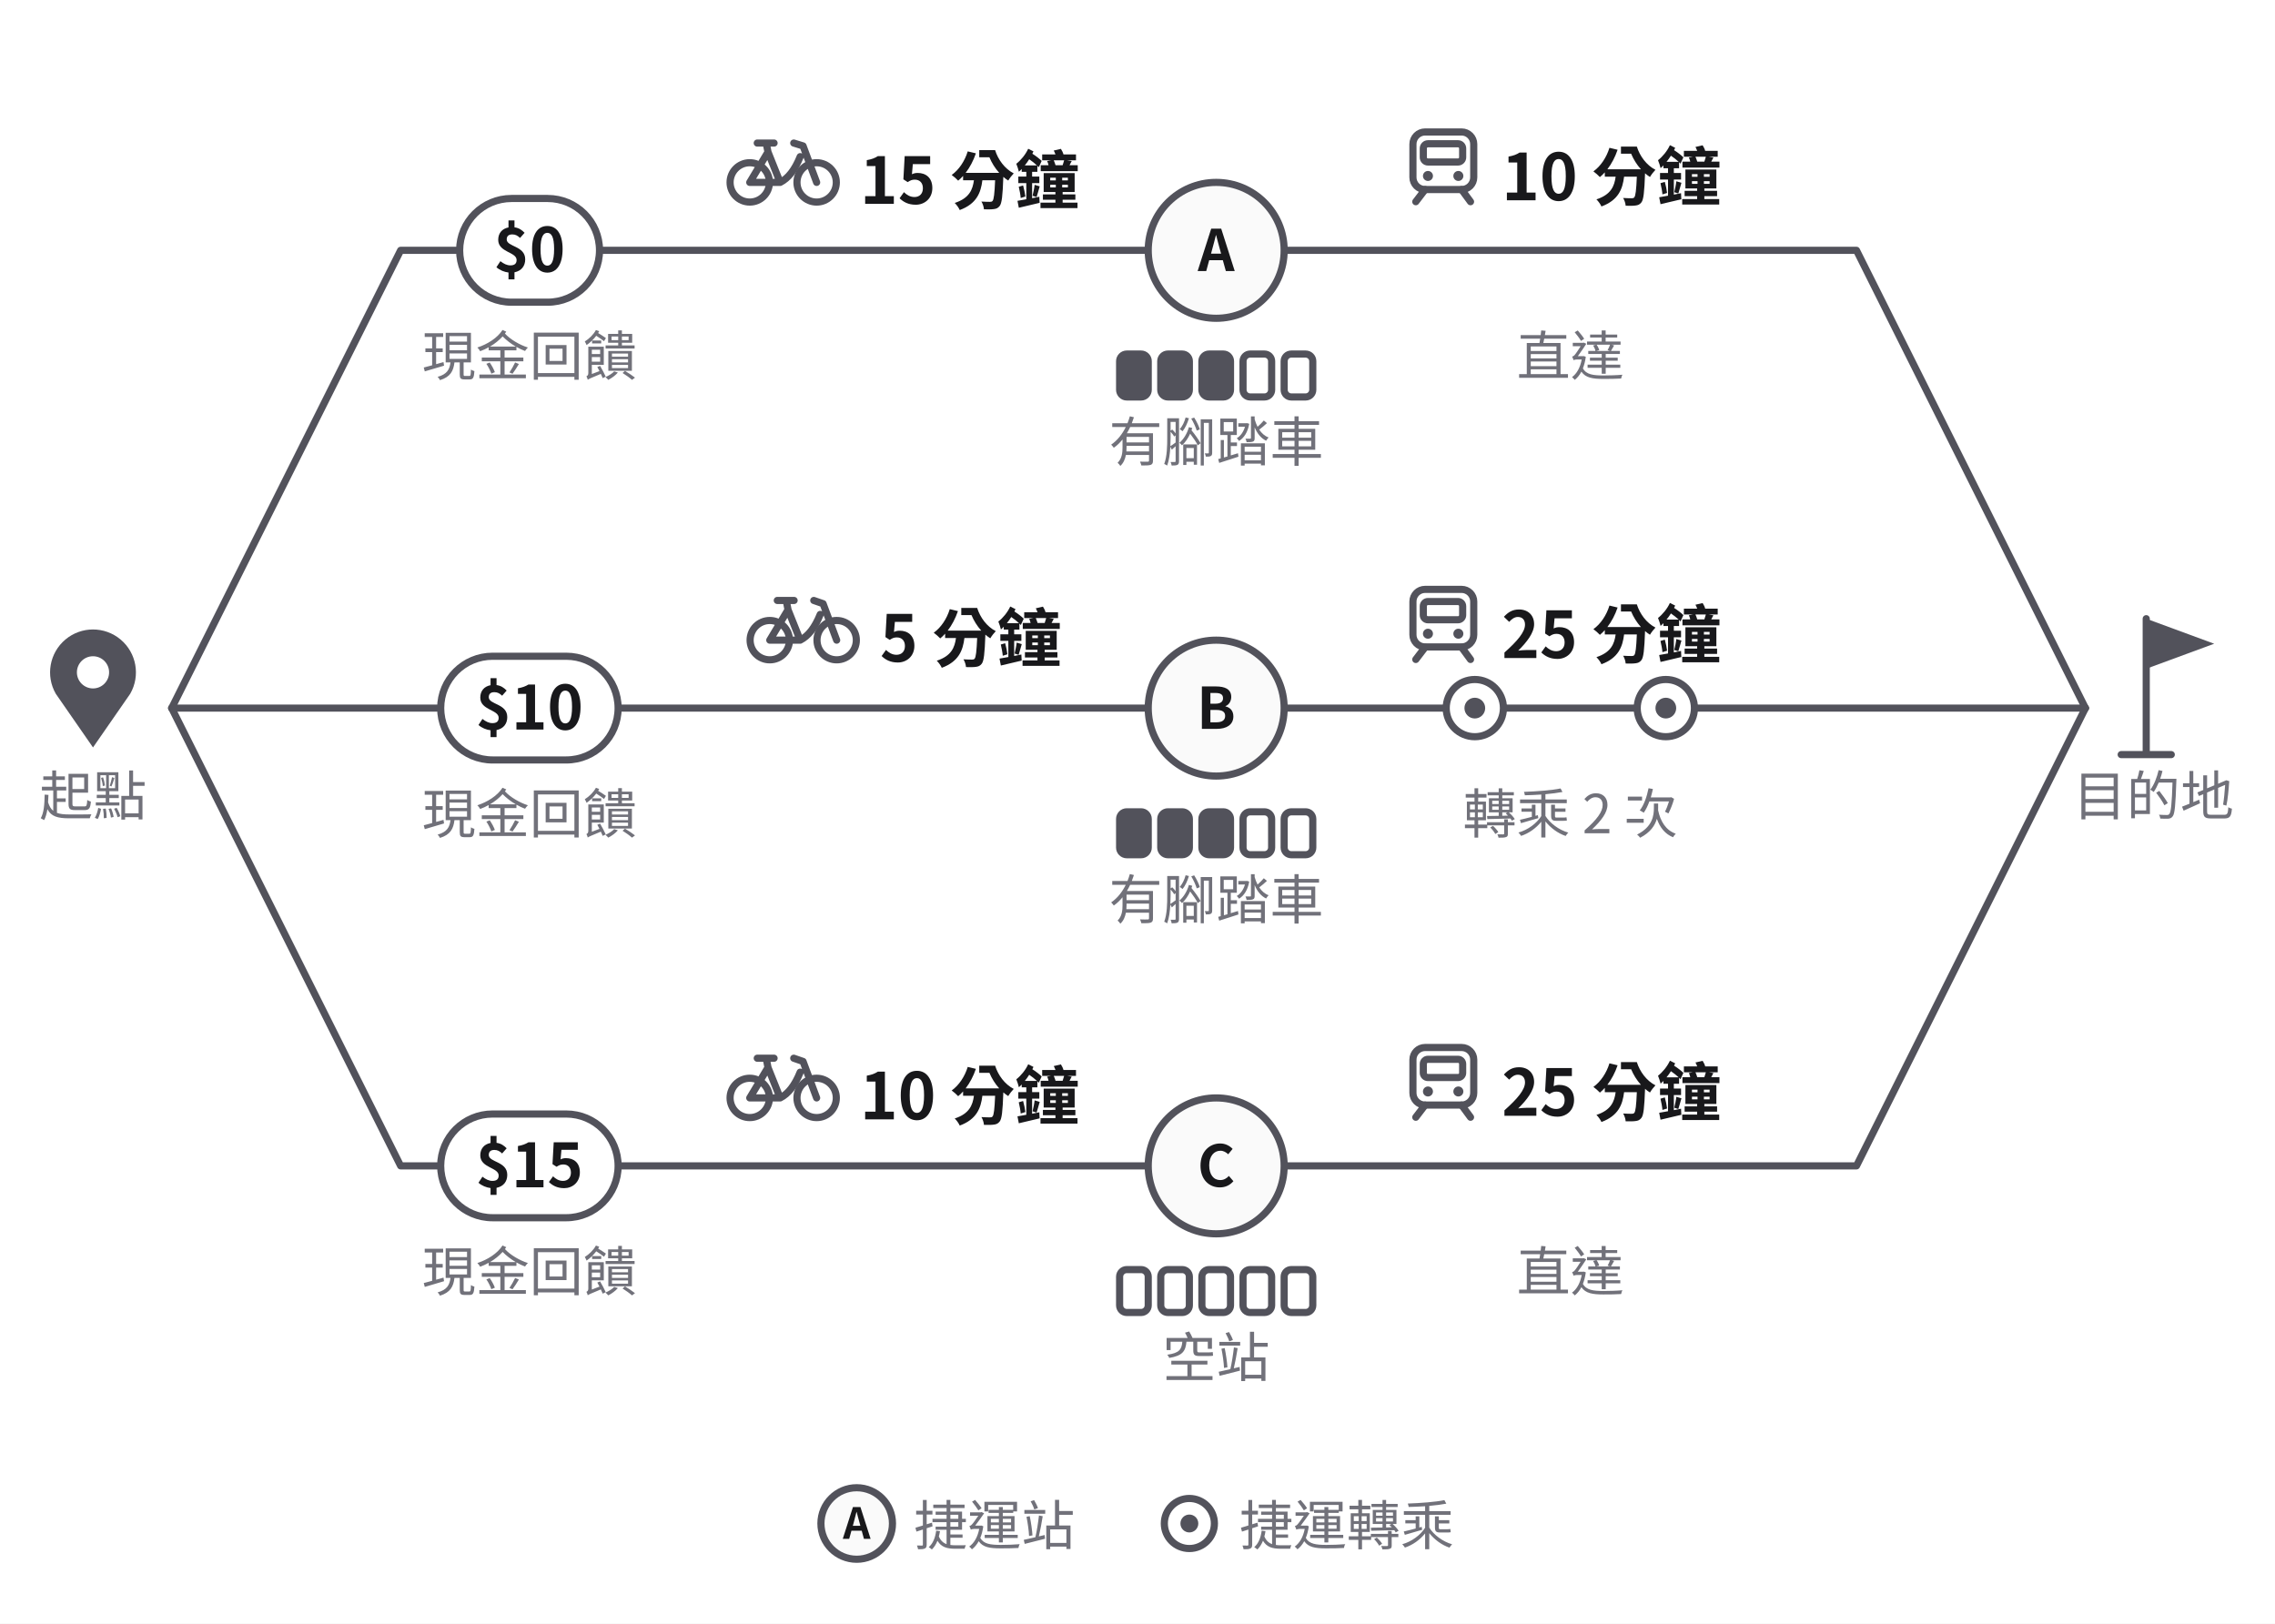
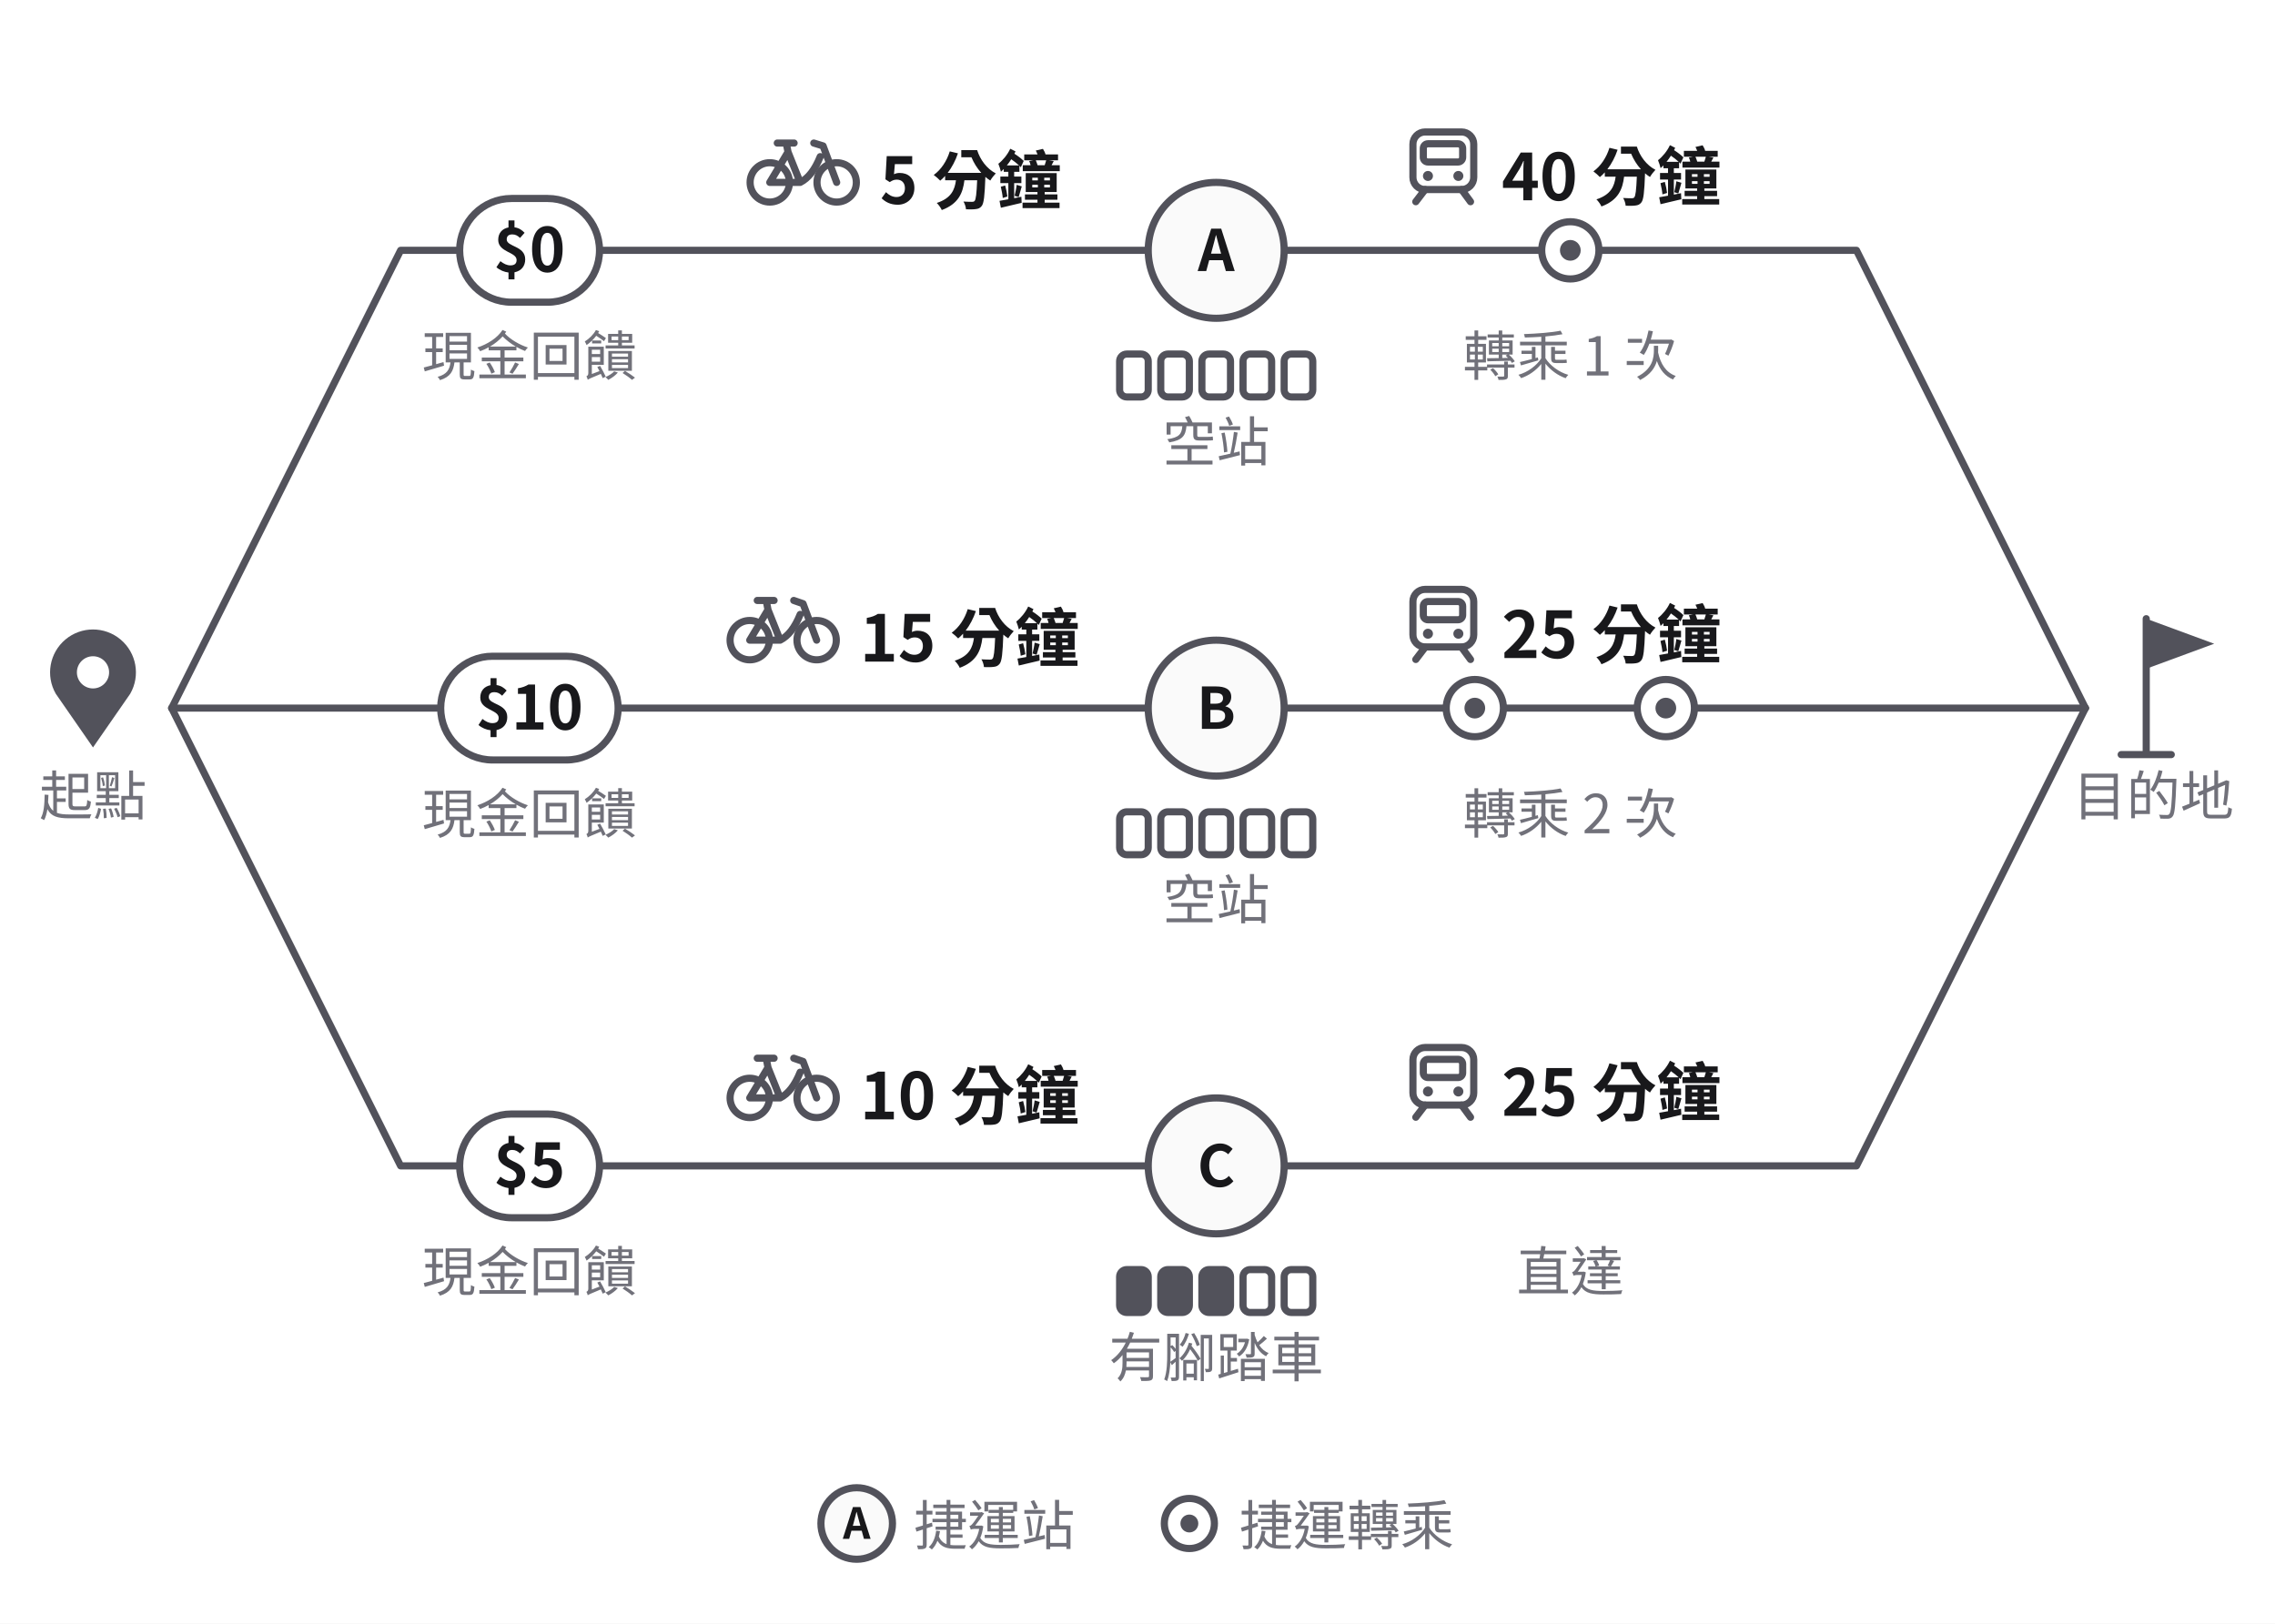
<svg xmlns="http://www.w3.org/2000/svg" viewBox="0 0 636 454" width="636" height="454" style="display:block;width:100%;max-width:480px;height:auto;margin:0 auto" role="img" aria-label="三條路線：騎腳踏車到捷運站，再搭捷運前往目的地">
  <style>.rs-bg{fill:#ffffff}.rs-tx{fill:#18181b}.rs-mu{fill:#71717a}.rs-ln{fill:none;stroke:#52525b}.rs-ink{fill:#52525b}.rs-paper{fill:#ffffff}.rs-box{fill:#ffffff;stroke:#52525b}.rs-band{fill:#fafafa;stroke:#52525b}.rs-slot{stroke:#52525b}</style>
  <rect width="636" height="454" class="rs-bg" />
  <g font-family="system-ui,-apple-system,'Segoe UI','Noto Sans TC','Noto Sans CJK TC','PingFang TC','Microsoft JhengHei',sans-serif">
    <g class="rs-ln" stroke-width="2" stroke-linejoin="round" stroke-linecap="round">
      <path d="M48.0,198.0 L112.0,70.0 L321.0,70.0" />
      <path d="M359.0,70.0 L519.0,70.0 L583.0,198.0" />
      <path d="M48.0,198.0 L112.0,198.0 L321.0,198.0" />
      <path d="M359.0,198.0 L519.0,198.0 L583.0,198.0" />
      <path d="M48.0,198.0 L112.0,326.0 L321.0,326.0" />
      <path d="M359.0,326.0 L519.0,326.0 L583.0,198.0" />
    </g>
    <rect x="128.5" y="55.5" width="39.1" height="29.0" rx="14.5" class="rs-box" stroke-width="2" />
    <text x="148.0" y="76.0" font-size="17" font-weight="600" class="rs-tx" text-anchor="middle">$0</text>
    <text x="148.0" y="105.0" font-size="15" font-weight="500" class="rs-mu" text-anchor="middle">現金回饋</text>
    <g class="rs-ln" stroke-width="2" stroke-linecap="round" stroke-linejoin="round">
-       <circle cx="209.6" cy="51.0" r="5.5" />
-       <circle cx="228.3" cy="51.0" r="5.5" />
-       <path d="M209.6,51.0 L218.1,51.0 L214.7,42.5 Z M218.1,51.0 Q221.5,49.3 223.7,43.8 M224.5,40.8 L228.3,51.0 M214.7,42.5 L214.2,40.0 M211.7,40.0 L216.4,40.0 M224.5,40.8 L221.9,40.0" />
+       <circle cx="215.2" cy="51.0" r="5.5" />
+       <circle cx="233.9" cy="51.0" r="5.5" />
+       <path d="M215.2,51.0 L223.7,51.0 L220.3,42.5 Z M223.7,51.0 Q227.1,49.3 229.3,43.8 M230.1,40.8 L233.9,51.0 M220.3,42.5 L219.8,40.0 M217.3,40.0 L222.0,40.0 M230.1,40.8 L227.5,40.0" />
    </g>
-     <text x="240.4" y="57.0" font-size="18" font-weight="600" class="rs-tx" text-anchor="start">15 分鐘</text>
+     <text x="246.0" y="57.0" font-size="18" font-weight="600" class="rs-tx" text-anchor="start">5 分鐘</text>
    <g class="rs-ln" stroke-width="2" stroke-linecap="round" stroke-linejoin="round">
      <rect x="395.0" y="36.9" width="17.0" height="16.1" rx="3.4" />
      <rect x="397.9" y="40.2" width="11.0" height="5.1" rx="1.3" />
      <path d="M398.4,53.0 L395.8,56.4 M408.6,53.0 L411.1,56.4" />
    </g>
    <circle cx="399.2" cy="49.2" r="1.4" class="rs-ink" />
    <circle cx="407.7" cy="49.2" r="1.4" class="rs-ink" />
-     <text x="419.8" y="56.0" font-size="18" font-weight="600" class="rs-tx" text-anchor="start">10 分鐘</text>
-     <text x="439.0" y="105.0" font-size="15" font-weight="500" class="rs-mu" text-anchor="middle">直達</text>
+     <text x="419.8" y="56.0" font-size="18" font-weight="600" class="rs-tx" text-anchor="start">40 分鐘</text>
+     <circle cx="439.0" cy="70.0" r="8.0" class="rs-box" stroke-width="2" />
+     <circle cx="439.0" cy="70.0" r="2.9" class="rs-ink" />
+     <text x="439.0" y="105.0" font-size="15" font-weight="500" class="rs-mu" text-anchor="middle">轉乘 1 次</text>
    <circle cx="340.0" cy="70.0" r="19.0" class="rs-band" stroke-width="2" />
    <text x="340.0" y="75.8" font-size="16" font-weight="700" class="rs-tx" text-anchor="middle">A</text>
-     <rect x="313.0" y="99.0" width="8.0" height="12.0" rx="2" class="rs-slot rs-ink" stroke-width="2" />
-     <rect x="324.5" y="99.0" width="8.0" height="12.0" rx="2" class="rs-slot rs-ink" stroke-width="2" />
-     <rect x="336.0" y="99.0" width="8.0" height="12.0" rx="2" class="rs-slot rs-ink" stroke-width="2" />
+     <rect x="313.0" y="99.0" width="8.0" height="12.0" rx="2" class="rs-slot rs-paper" stroke-width="2" />
+     <rect x="324.5" y="99.0" width="8.0" height="12.0" rx="2" class="rs-slot rs-paper" stroke-width="2" />
+     <rect x="336.0" y="99.0" width="8.0" height="12.0" rx="2" class="rs-slot rs-paper" stroke-width="2" />
    <rect x="347.5" y="99.0" width="8.0" height="12.0" rx="2" class="rs-slot rs-paper" stroke-width="2" />
    <rect x="359.0" y="99.0" width="8.0" height="12.0" rx="2" class="rs-slot rs-paper" stroke-width="2" />
-     <text x="340.0" y="129.0" font-size="15" font-weight="500" class="rs-mu" text-anchor="middle">有腳踏車</text>
+     <text x="340.0" y="129.0" font-size="15" font-weight="500" class="rs-mu" text-anchor="middle">空站</text>
    <rect x="123.2" y="183.5" width="49.6" height="29.0" rx="14.5" class="rs-box" stroke-width="2" />
    <text x="148.0" y="204.0" font-size="17" font-weight="600" class="rs-tx" text-anchor="middle">$10</text>
    <text x="148.0" y="233.0" font-size="15" font-weight="500" class="rs-mu" text-anchor="middle">現金回饋</text>
    <g class="rs-ln" stroke-width="2" stroke-linecap="round" stroke-linejoin="round">
-       <circle cx="215.2" cy="179.0" r="5.5" />
-       <circle cx="233.9" cy="179.0" r="5.5" />
-       <path d="M215.2,179.0 L223.7,179.0 L220.3,170.5 Z M223.7,179.0 Q227.1,177.3 229.3,171.8 M230.1,168.8 L233.9,179.0 M220.3,170.5 L219.8,167.9 M217.3,167.9 L222.0,167.9 M230.1,168.8 L227.5,167.9" />
+       <circle cx="209.6" cy="179.0" r="5.5" />
+       <circle cx="228.3" cy="179.0" r="5.5" />
+       <path d="M209.6,179.0 L218.1,179.0 L214.7,170.5 Z M218.1,179.0 Q221.5,177.3 223.7,171.8 M224.5,168.8 L228.3,179.0 M214.7,170.5 L214.2,167.9 M211.7,167.9 L216.4,167.9 M224.5,168.8 L221.9,167.9" />
    </g>
-     <text x="246.0" y="185.0" font-size="18" font-weight="600" class="rs-tx" text-anchor="start">5 分鐘</text>
+     <text x="240.4" y="185.0" font-size="18" font-weight="600" class="rs-tx" text-anchor="start">15 分鐘</text>
    <g class="rs-ln" stroke-width="2" stroke-linecap="round" stroke-linejoin="round">
      <rect x="395.0" y="164.8" width="17.0" height="16.1" rx="3.4" />
      <rect x="397.9" y="168.2" width="11.0" height="5.1" rx="1.3" />
      <path d="M398.4,181.0 L395.8,184.4 M408.6,181.0 L411.1,184.4" />
    </g>
    <circle cx="399.2" cy="177.2" r="1.4" class="rs-ink" />
    <circle cx="407.7" cy="177.2" r="1.4" class="rs-ink" />
    <text x="419.8" y="184.0" font-size="18" font-weight="600" class="rs-tx" text-anchor="start">25 分鐘</text>
    <circle cx="412.3" cy="198.0" r="8.0" class="rs-box" stroke-width="2" />
    <circle cx="412.3" cy="198.0" r="2.9" class="rs-ink" />
    <circle cx="465.7" cy="198.0" r="8.0" class="rs-box" stroke-width="2" />
    <circle cx="465.7" cy="198.0" r="2.9" class="rs-ink" />
    <text x="439.0" y="233.0" font-size="15" font-weight="500" class="rs-mu" text-anchor="middle">轉乘 2 次</text>
    <circle cx="340.0" cy="198.0" r="19.0" class="rs-band" stroke-width="2" />
    <text x="340.0" y="203.8" font-size="16" font-weight="700" class="rs-tx" text-anchor="middle">B</text>
-     <rect x="313.0" y="227.0" width="8.0" height="12.0" rx="2" class="rs-slot rs-ink" stroke-width="2" />
-     <rect x="324.5" y="227.0" width="8.0" height="12.0" rx="2" class="rs-slot rs-ink" stroke-width="2" />
-     <rect x="336.0" y="227.0" width="8.0" height="12.0" rx="2" class="rs-slot rs-ink" stroke-width="2" />
+     <rect x="313.0" y="227.0" width="8.0" height="12.0" rx="2" class="rs-slot rs-paper" stroke-width="2" />
+     <rect x="324.5" y="227.0" width="8.0" height="12.0" rx="2" class="rs-slot rs-paper" stroke-width="2" />
+     <rect x="336.0" y="227.0" width="8.0" height="12.0" rx="2" class="rs-slot rs-paper" stroke-width="2" />
    <rect x="347.5" y="227.0" width="8.0" height="12.0" rx="2" class="rs-slot rs-paper" stroke-width="2" />
    <rect x="359.0" y="227.0" width="8.0" height="12.0" rx="2" class="rs-slot rs-paper" stroke-width="2" />
-     <text x="340.0" y="257.0" font-size="15" font-weight="500" class="rs-mu" text-anchor="middle">有腳踏車</text>
-     <rect x="123.2" y="311.5" width="49.6" height="29.0" rx="14.5" class="rs-box" stroke-width="2" />
-     <text x="148.0" y="332.0" font-size="17" font-weight="600" class="rs-tx" text-anchor="middle">$15</text>
+     <text x="340.0" y="257.0" font-size="15" font-weight="500" class="rs-mu" text-anchor="middle">空站</text>
+     <rect x="128.5" y="311.5" width="39.1" height="29.0" rx="14.5" class="rs-box" stroke-width="2" />
+     <text x="148.0" y="332.0" font-size="17" font-weight="600" class="rs-tx" text-anchor="middle">$5</text>
    <text x="148.0" y="361.0" font-size="15" font-weight="500" class="rs-mu" text-anchor="middle">現金回饋</text>
    <g class="rs-ln" stroke-width="2" stroke-linecap="round" stroke-linejoin="round">
      <circle cx="209.6" cy="307.0" r="5.5" />
      <circle cx="228.3" cy="307.0" r="5.5" />
      <path d="M209.6,307.0 L218.1,307.0 L214.7,298.5 Z M218.1,307.0 Q221.5,305.3 223.7,299.8 M224.5,296.8 L228.3,307.0 M214.7,298.5 L214.2,295.9 M211.7,295.9 L216.4,295.9 M224.5,296.8 L221.9,295.9" />
    </g>
    <text x="240.4" y="313.0" font-size="18" font-weight="600" class="rs-tx" text-anchor="start">10 分鐘</text>
    <g class="rs-ln" stroke-width="2" stroke-linecap="round" stroke-linejoin="round">
      <rect x="395.0" y="292.9" width="17.0" height="16.1" rx="3.4" />
      <rect x="397.9" y="296.2" width="11.0" height="5.1" rx="1.3" />
      <path d="M398.4,309.0 L395.8,312.4 M408.6,309.0 L411.1,312.4" />
    </g>
    <circle cx="399.2" cy="305.2" r="1.4" class="rs-ink" />
    <circle cx="407.7" cy="305.2" r="1.4" class="rs-ink" />
    <text x="419.8" y="312.0" font-size="18" font-weight="600" class="rs-tx" text-anchor="start">25 分鐘</text>
    <text x="439.0" y="361.0" font-size="15" font-weight="500" class="rs-mu" text-anchor="middle">直達</text>
    <circle cx="340.0" cy="326.0" r="19.0" class="rs-band" stroke-width="2" />
    <text x="340.0" y="331.8" font-size="16" font-weight="700" class="rs-tx" text-anchor="middle">C</text>
-     <rect x="313.0" y="355.0" width="8.0" height="12.0" rx="2" class="rs-slot rs-paper" stroke-width="2" />
-     <rect x="324.5" y="355.0" width="8.0" height="12.0" rx="2" class="rs-slot rs-paper" stroke-width="2" />
-     <rect x="336.0" y="355.0" width="8.0" height="12.0" rx="2" class="rs-slot rs-paper" stroke-width="2" />
+     <rect x="313.0" y="355.0" width="8.0" height="12.0" rx="2" class="rs-slot rs-ink" stroke-width="2" />
+     <rect x="324.5" y="355.0" width="8.0" height="12.0" rx="2" class="rs-slot rs-ink" stroke-width="2" />
+     <rect x="336.0" y="355.0" width="8.0" height="12.0" rx="2" class="rs-slot rs-ink" stroke-width="2" />
    <rect x="347.5" y="355.0" width="8.0" height="12.0" rx="2" class="rs-slot rs-paper" stroke-width="2" />
    <rect x="359.0" y="355.0" width="8.0" height="12.0" rx="2" class="rs-slot rs-paper" stroke-width="2" />
-     <text x="340.0" y="385.0" font-size="15" font-weight="500" class="rs-mu" text-anchor="middle">空站</text>
+     <text x="340.0" y="385.0" font-size="15" font-weight="500" class="rs-mu" text-anchor="middle">有腳踏車</text>
    <path d="M26.0,209.0 L15.6,194.0 A12 12 0 1 1 36.4,194.0 Z" class="rs-ink" />
    <circle cx="26.0" cy="188.0" r="4.5" class="rs-paper" />
    <text x="26.0" y="228.0" font-size="15" font-weight="500" class="rs-mu" text-anchor="middle">起點</text>
    <g class="rs-ln" stroke-width="2" stroke-linecap="round">
      <path d="M600.0,211.0 L600.0,173.0 M593.0,211.0 L607.0,211.0" />
    </g>
    <path d="M600.0,173.0 L619.0,180.0 L600.0,187.0 Z" class="rs-ink" />
    <text x="602.0" y="228.0" font-size="15" font-weight="500" class="rs-mu" text-anchor="middle">目的地</text>
    <circle cx="239.5" cy="426.0" r="10" class="rs-band" stroke-width="2" />
    <text x="239.5" y="430.3" font-size="12" font-weight="700" class="rs-tx" text-anchor="middle">A</text>
    <text x="255.5" y="432.0" font-size="15" font-weight="500" class="rs-mu" text-anchor="start">捷運站</text>
    <circle cx="332.5" cy="426.0" r="7.0" class="rs-box" stroke-width="2" />
    <circle cx="332.5" cy="426.0" r="2.5" class="rs-ink" />
    <text x="346.5" y="432.0" font-size="15" font-weight="500" class="rs-mu" text-anchor="start">捷運轉乘</text>
  </g>
</svg>
